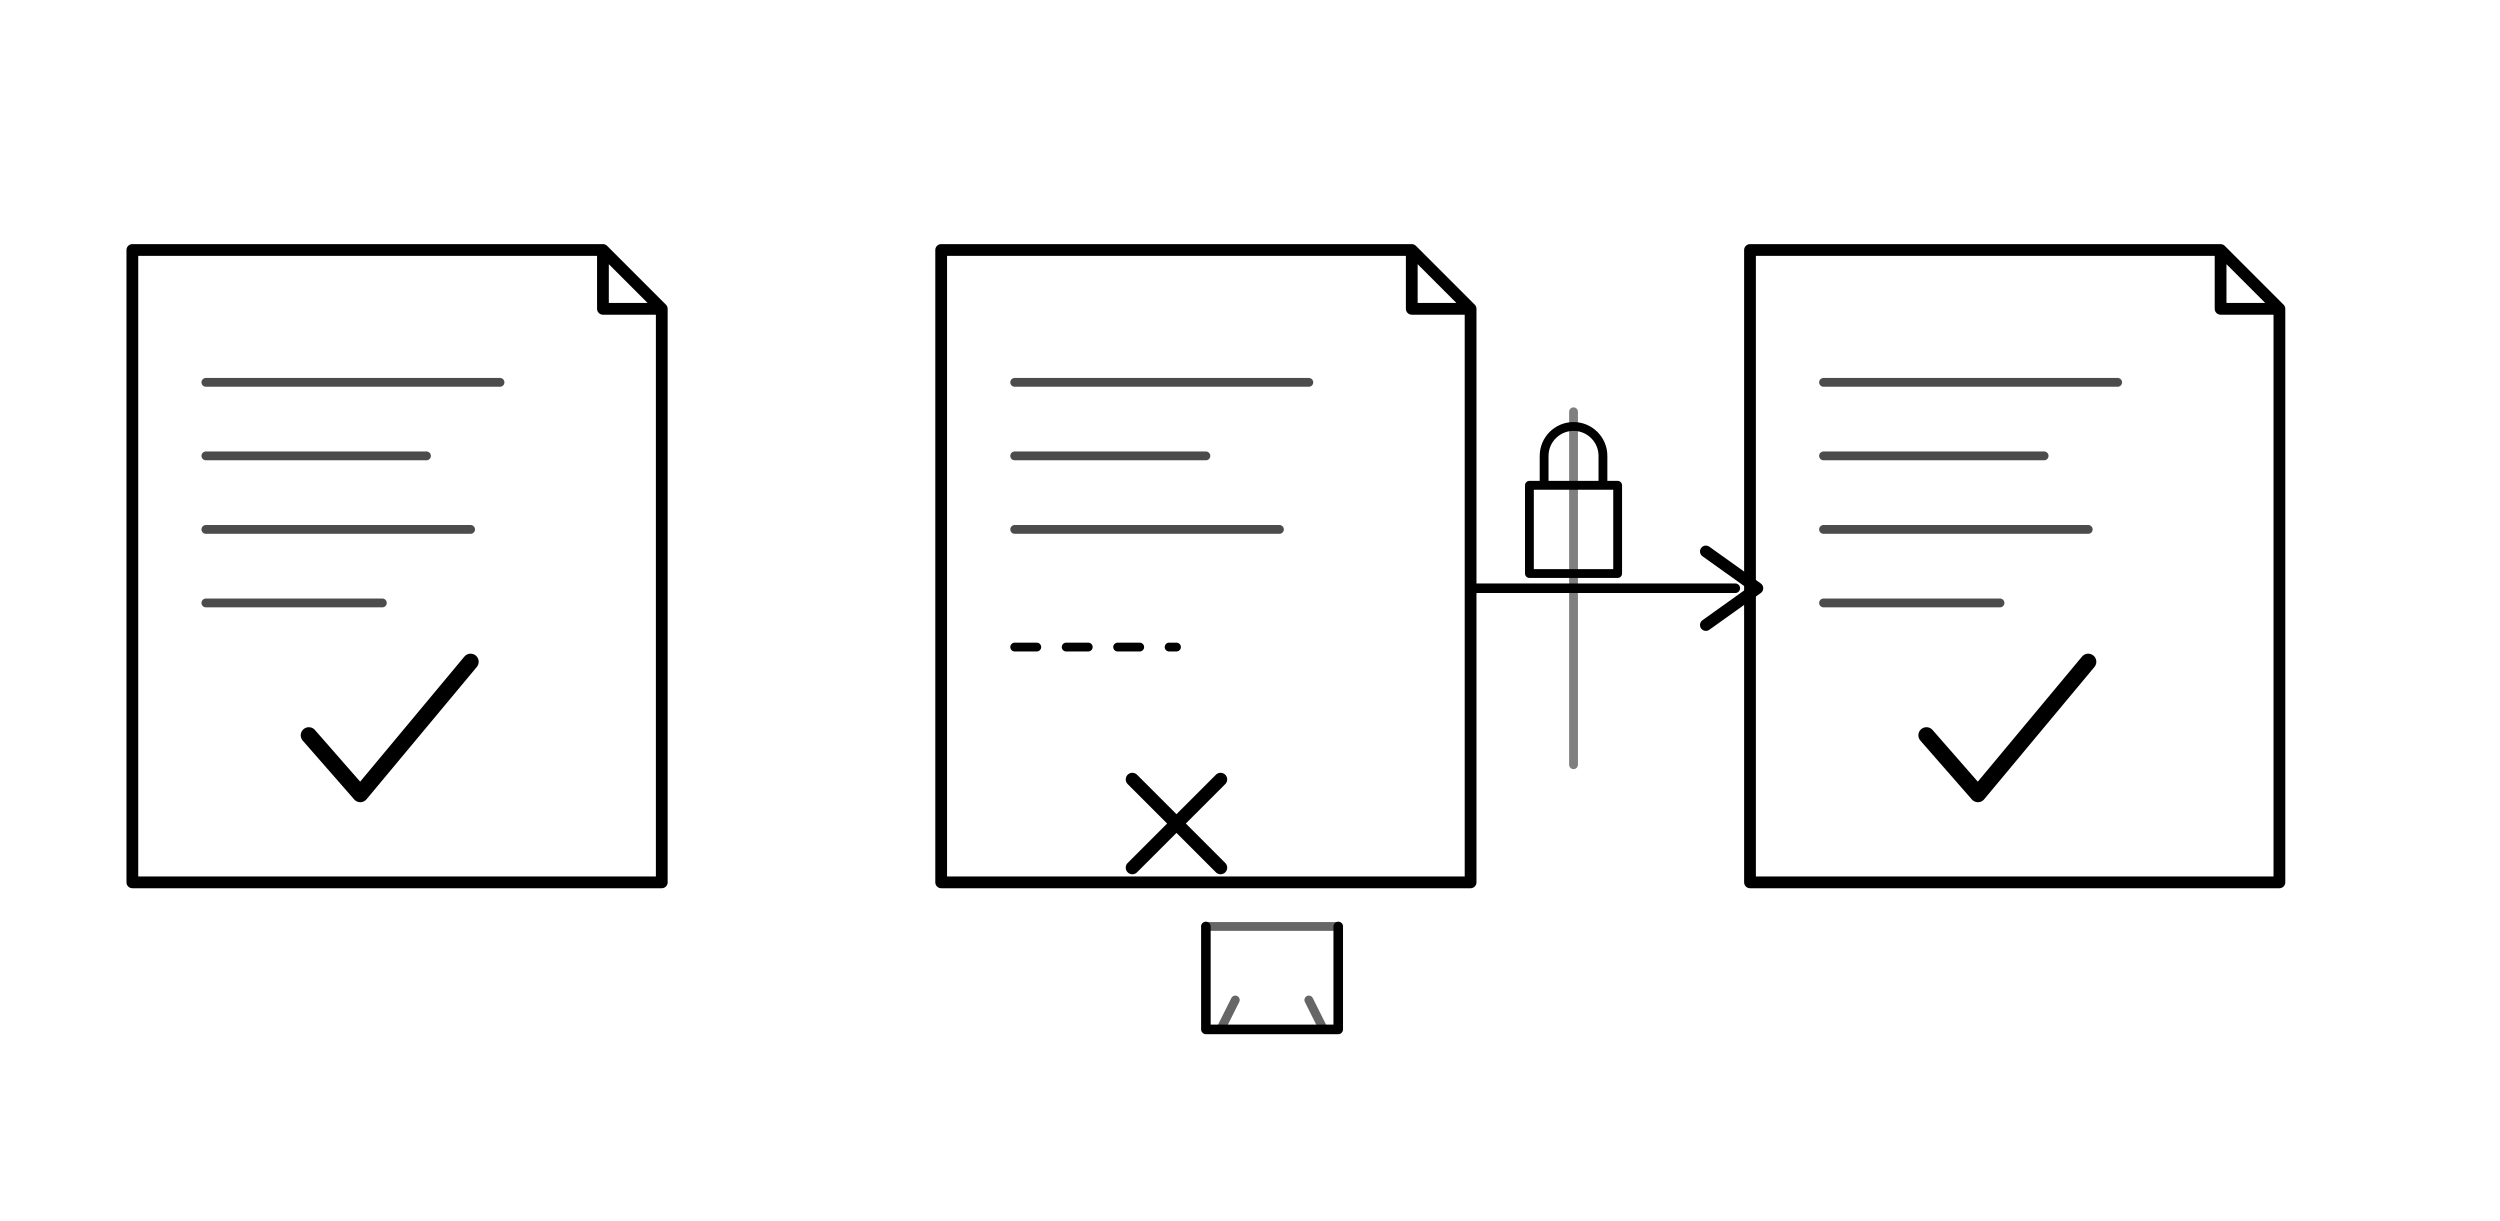
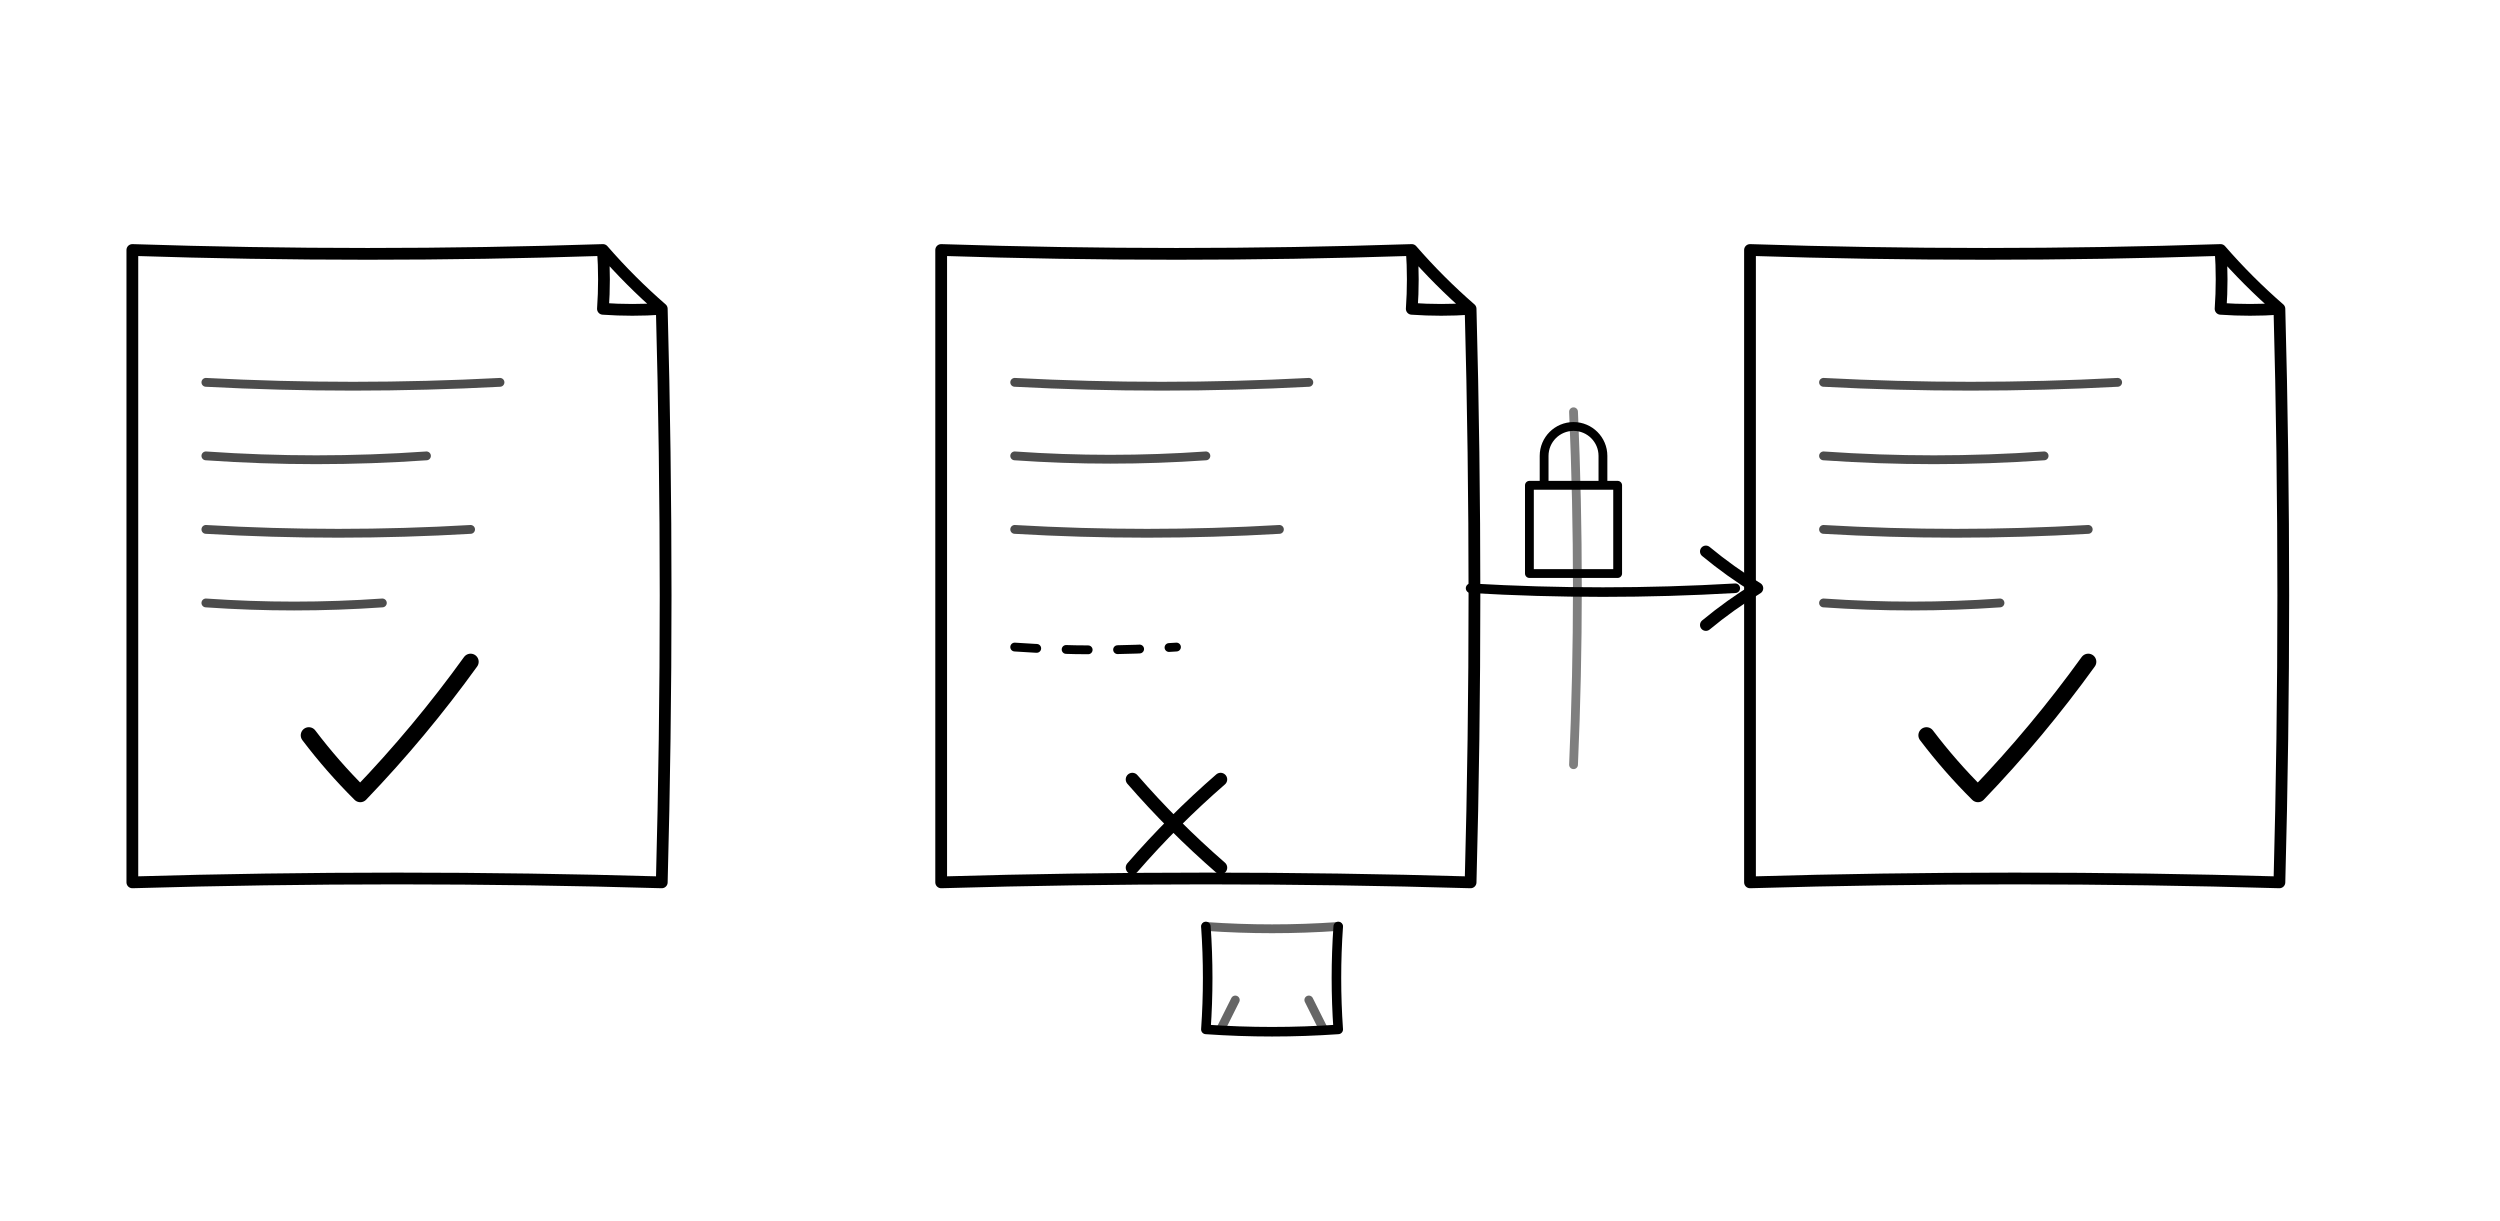
- <svg viewBox="0 0 340 166" fill="none" stroke="currentColor" stroke-width="1.6" stroke-linecap="round" stroke-linejoin="round">
-   <path d="M18 34h64l8 8v78H18zM82 34v8h8" />
-   <path d="M28 52h40M28 62h30M28 72h36M28 82h24" stroke-width="1.2" opacity=".7" />
-   <path d="M42 100l7 8 15-18" stroke-width="2.2" />
-   <path d="M128 34h64l8 8v78h-72zM192 34v8h8" />
-   <path d="M138 52h40M138 62h26M138 72h36" stroke-width="1.2" opacity=".7" />
-   <path d="M138 88h22" stroke-width="1.2" stroke-dasharray="3 4" />
-   <path d="M154 106l12 12M166 106l-12 12" stroke-width="1.8" />
-   <path d="M238 34h64l8 8v78h-72zM302 34v8h8" />
-   <path d="M248 52h40M248 62h30M248 72h36M248 82h24" stroke-width="1.2" opacity=".7" />
-   <path d="M262 100l7 8 15-18" stroke-width="2.2" />
-   <path d="M200 80h36" stroke-width="1.3" />
-   <path d="M232 75l7 5-7 5" />
-   <path d="M214 56v48" stroke-width="1.2" opacity=".5" />
+ <svg xmlns="http://www.w3.org/2000/svg" viewBox="0 0 340 166" fill="none" stroke="currentColor" stroke-width="1.6" stroke-linecap="round" stroke-linejoin="round">
+   <path d="M18 34q32 1.05 64 0q3.72 4.28 8 8q1.05 39 0 78q-36 -1.05 -72 0ZM82 34q0.28 4 0 8q4 0.28 8 0" />
+   <path d="M28 52q20 1.05 40 0M28 62q15 1.05 30 0M28 72q18 1.05 36 0M28 82q12 0.84 24 0" stroke-width="1.2" opacity=".7" />
+   <path d="M42 100q3.22 4.25 7 8q8.13 -8.47 15 -18" stroke-width="2.2" />
+   <path d="M128 34q32 1.05 64 0q3.72 4.28 8 8q1.05 39 0 78q-36 -1.05 -72 0ZM192 34q0.28 4 0 8q4 0.28 8 0" />
+   <path d="M138 52q20 1.05 40 0M138 62q13 0.91 26 0M138 72q18 1.05 36 0" stroke-width="1.2" opacity=".7" />
+   <path d="M138 88q11 0.77 22 0" stroke-width="1.2" stroke-dasharray="3 4" />
+   <path d="M154 106q5.58 6.42 12 12M166 106q-6.42 5.58 -12 12" stroke-width="1.8" />
+   <path d="M238 34q32 1.05 64 0q3.72 4.28 8 8q1.05 39 0 78q-36 -1.05 -72 0ZM302 34q0.28 4 0 8q4 0.28 8 0" />
+   <path d="M248 52q20 1.05 40 0M248 62q15 1.05 30 0M248 72q18 1.05 36 0M248 82q12 0.84 24 0" stroke-width="1.2" opacity=".7" />
+   <path d="M262 100q3.22 4.25 7 8q8.13 -8.47 15 -18" stroke-width="2.2" />
+   <path d="M200 80q18 1.05 36 0" stroke-width="1.3" />
+   <path d="M232 75q3.32 2.75 7 5q-3.68 2.25 -7 5" />
+   <path d="M214 56q1.05 24 0 48" stroke-width="1.2" opacity=".5" />
  <path d="M208 66h12v12h-12zM210 66v-4a4 4 0 0 1 8 0v4" stroke-width="1.2" />
-   <path d="M164 126v14h18v-14" stroke-width="1.3" />
-   <path d="M164 126h18M168 136l-2 4M178 136l2 4" stroke-width="1.2" opacity=".6" />
+   <path d="M164 126q0.49 7 0 14q9 0.63 18 0q-0.49 -7 0 -14" stroke-width="1.3" />
+   <path d="M164 126q9 0.63 18 0M168 136L166 140M178 136L180 140" stroke-width="1.2" opacity=".6" />
</svg>
